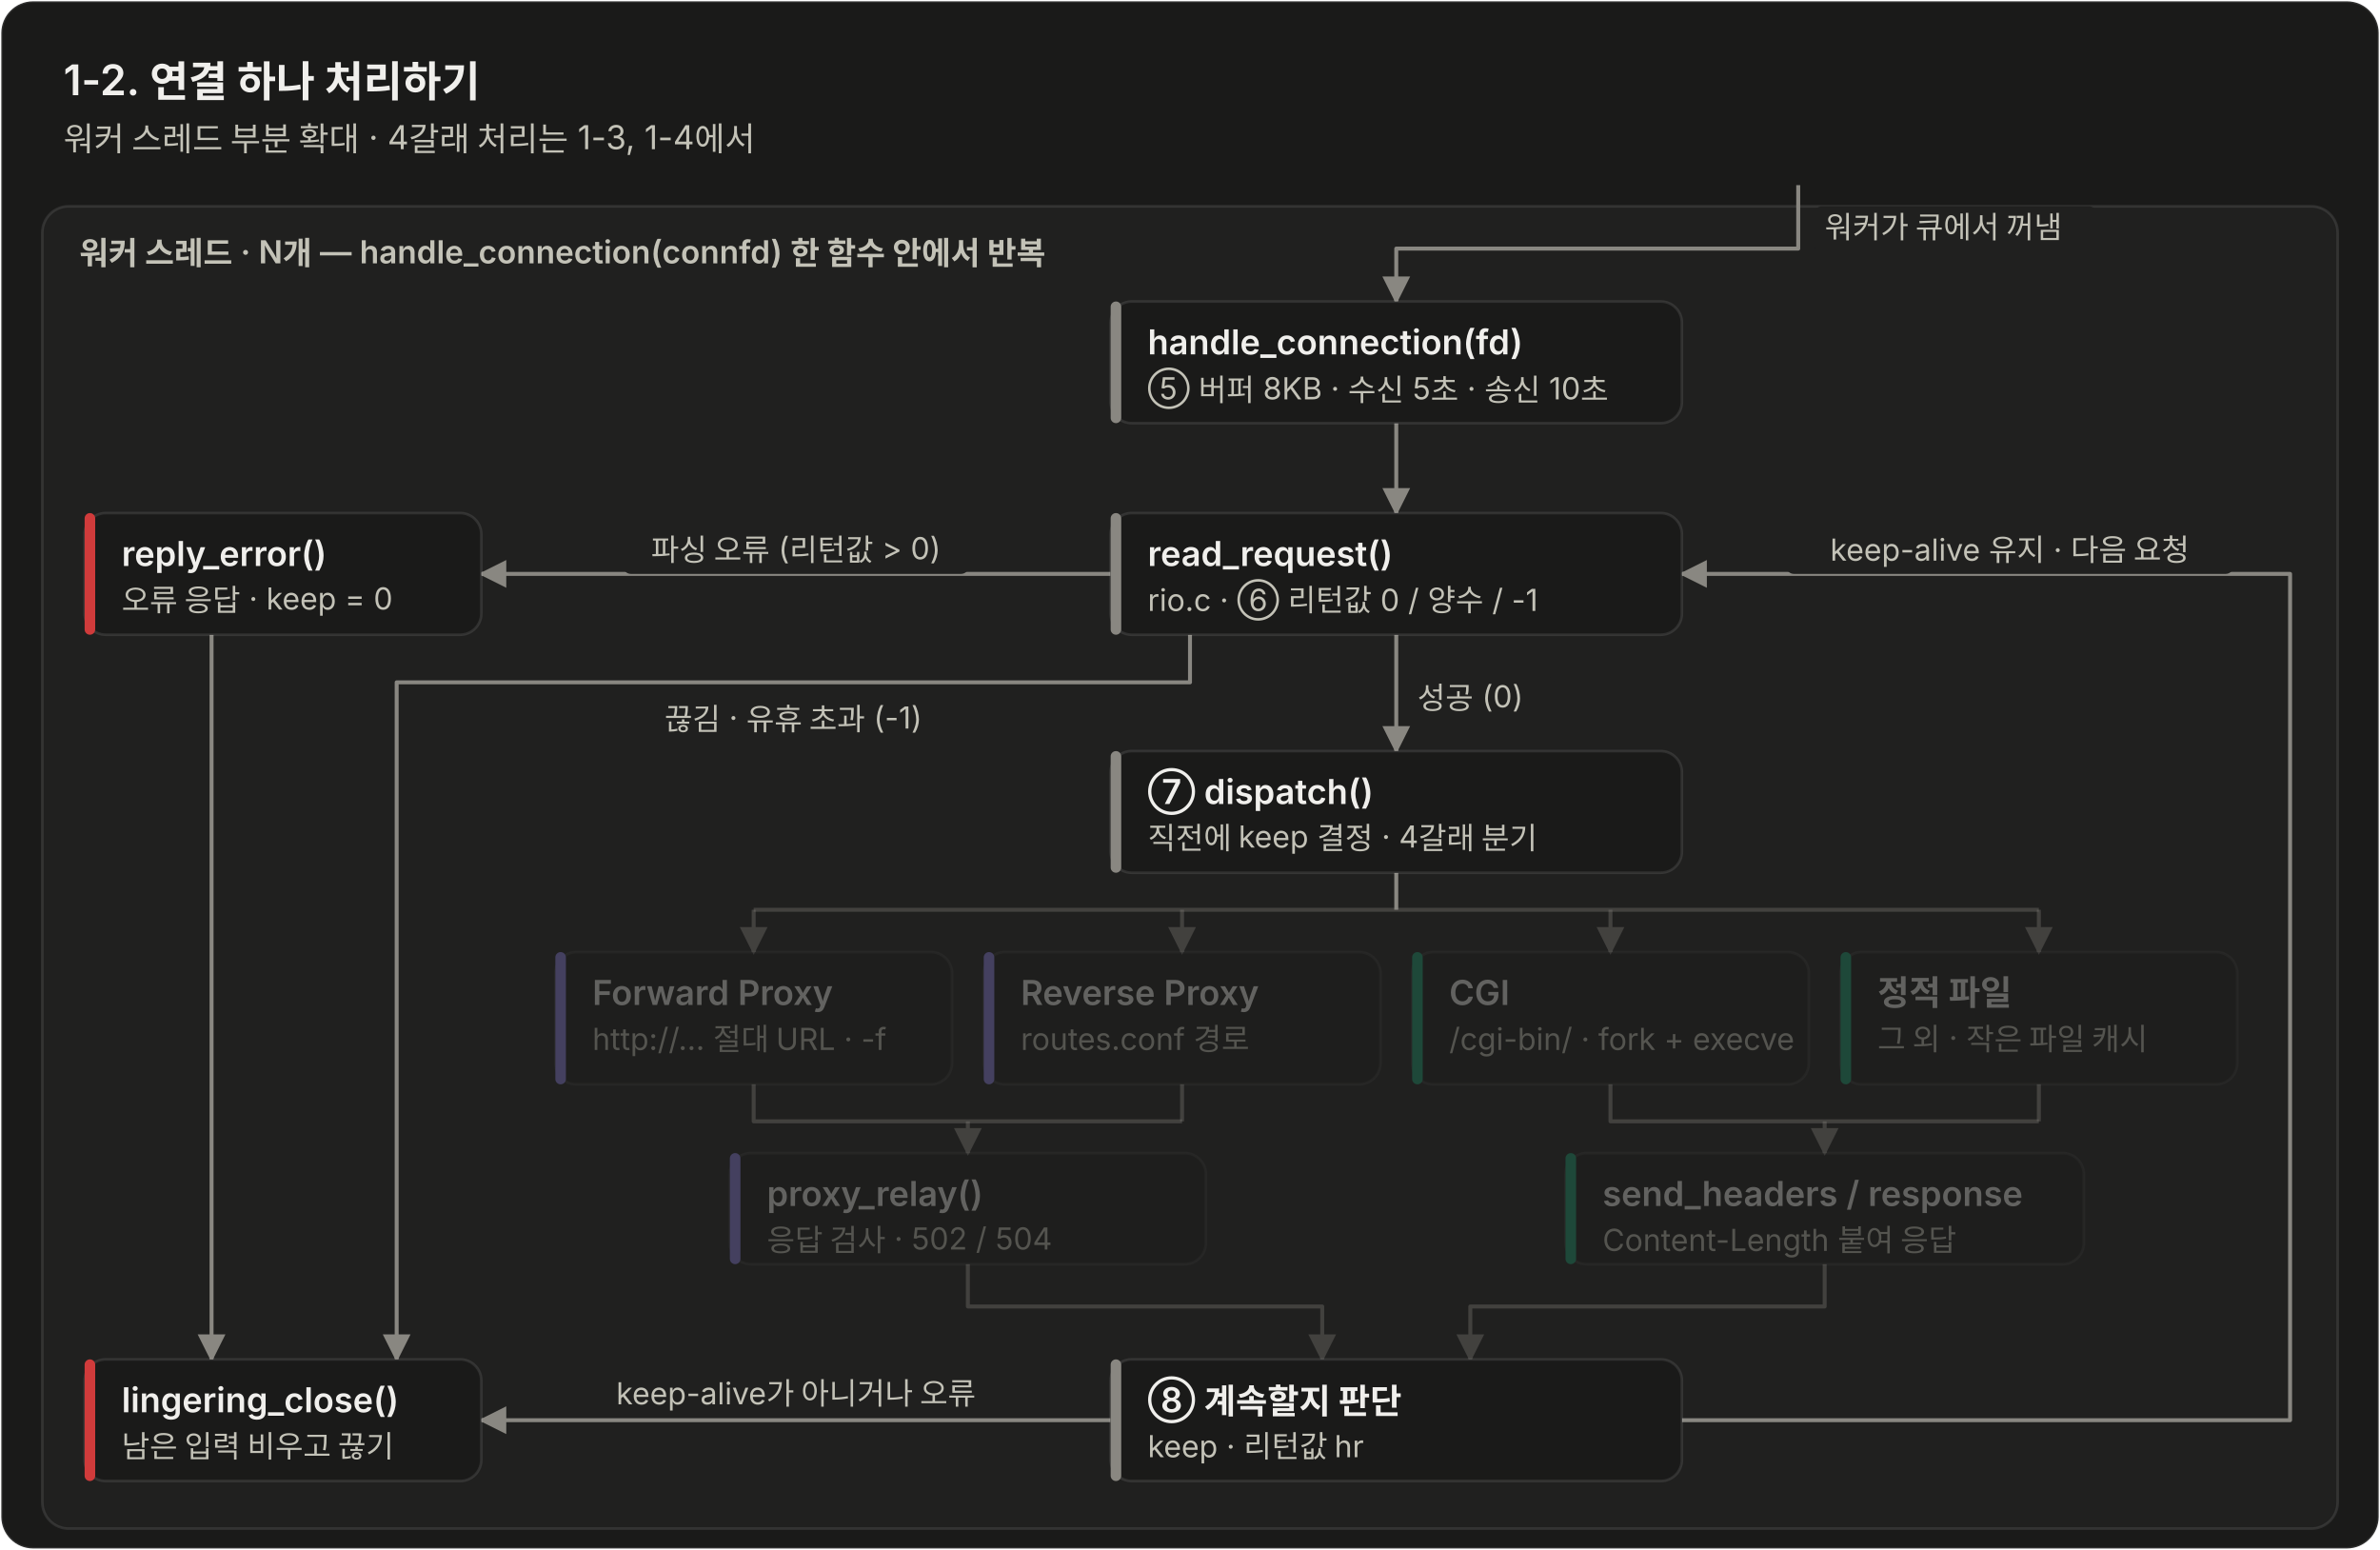
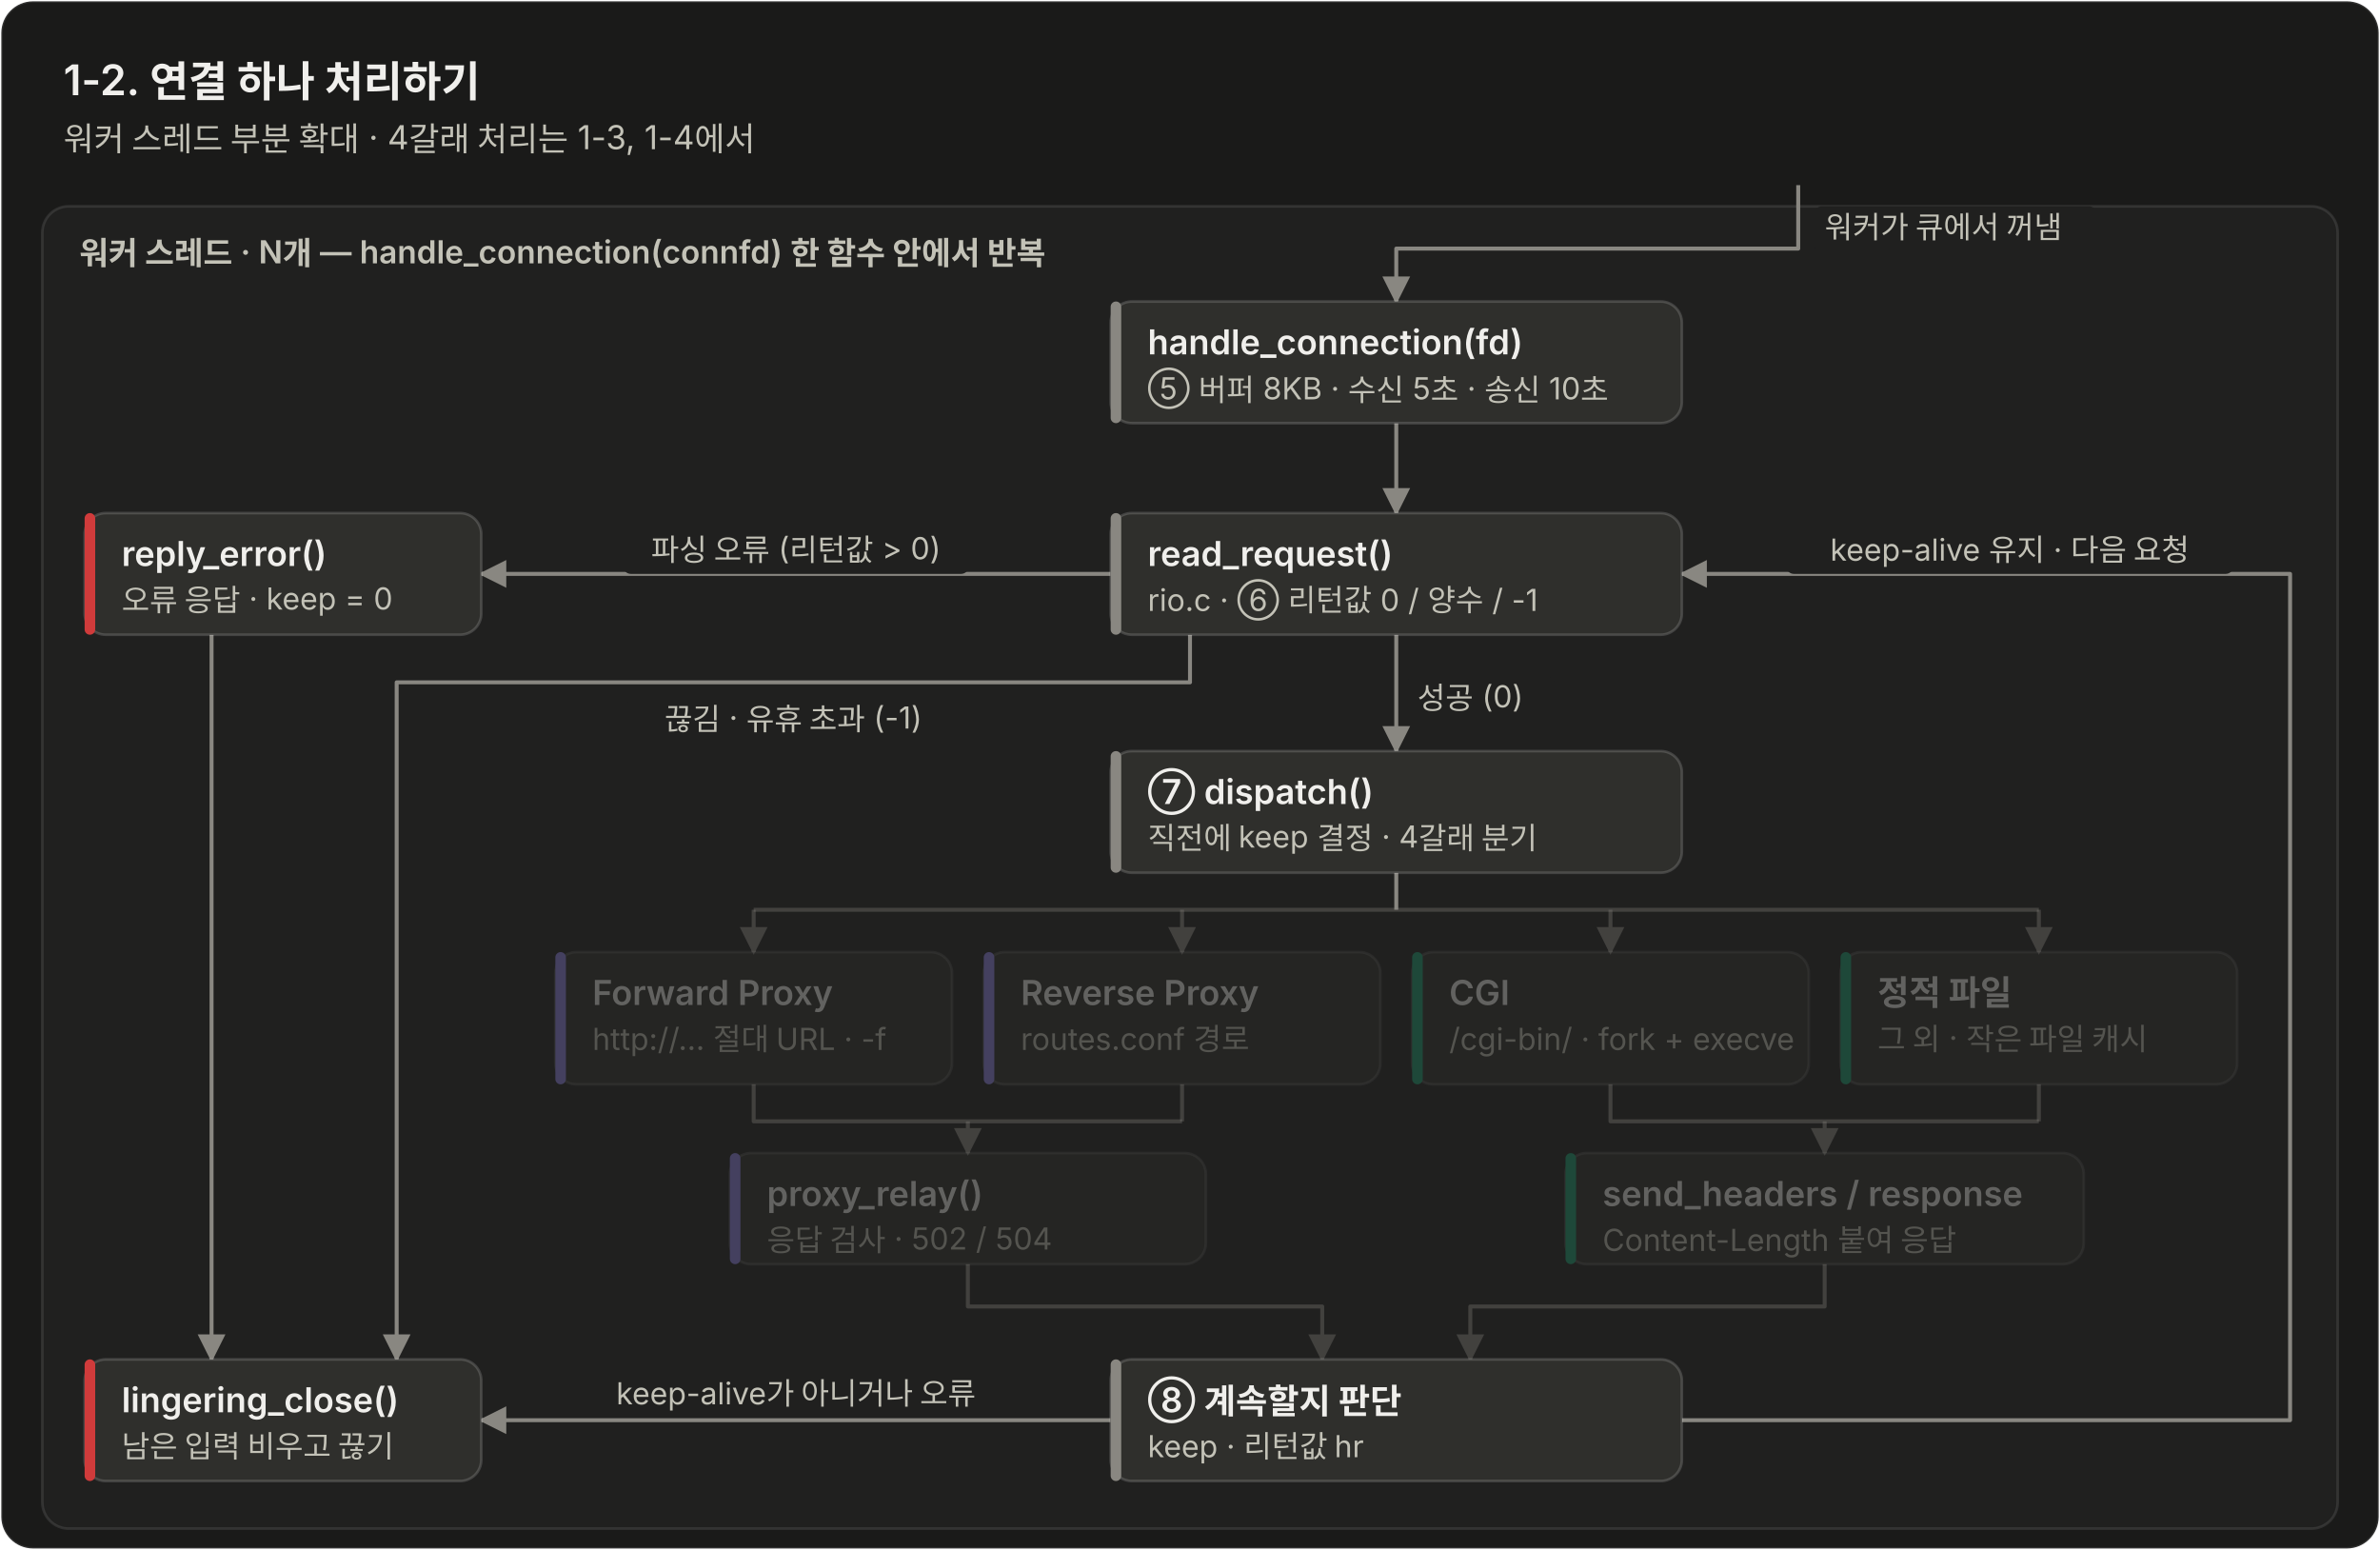
<svg xmlns="http://www.w3.org/2000/svg" width="900" height="586" viewBox="0 0 900 586" font-family="system-ui, -apple-system, 'Segoe UI', 'Apple SD Gothic Neo', 'Malgun Gothic', 'Noto Sans KR', sans-serif" role="img" aria-label="1-2. 연결 하나 처리하기">
  <defs>
    <marker id="ah" viewBox="0 0 10 10" refX="9" refY="5" markerWidth="7" markerHeight="7" orient="auto-start-reverse">
      <path d="M0,0 L10,5 L0,10 z" fill="#898781" />
    </marker>
  </defs>
  <rect x="0.5" y="0.5" width="899" height="585" rx="12" fill="#1a1a19" stroke="rgba(255,255,255,0.10)" />
  <text x="24" y="36" font-size="16" font-weight="600" fill="#f0efec">1-2. 연결 하나 처리하기</text>
  <text x="24" y="57" font-size="12.5" fill="#c3c2b7">워커 스레드 부분 확대 · 4갈래 처리는 1-3, 1-4에서</text>
  <svg x="0" y="70" width="900" height="516" viewBox="0 232 900 516">
    <rect x="16" y="60" width="868" height="164" rx="10" fill="#20201f" stroke="rgba(255,255,255,0.10)" />
    <text x="30" y="82" font-size="12" font-weight="600" fill="#c3c2b7">메인 스레드 · 1개 — 연결을 받아 큐에 넣기만 함</text>
    <rect x="16" y="240" width="868" height="500" rx="10" fill="#20201f" stroke="rgba(255,255,255,0.10)" />
    <text x="30" y="262" font-size="12" font-weight="600" fill="#c3c2b7">워커 스레드 · N개 — handle_connection(connfd) 한 함수 안에서 반복</text>
    <g>
      <path d="M152,117 L172,117" fill="none" stroke="#898781" stroke-width="1.5" stroke-linejoin="round" marker-end="url(#ah)" />
    </g>
    <g>
      <path d="M292,117 L312,117" fill="none" stroke="#898781" stroke-width="1.5" stroke-linejoin="round" marker-end="url(#ah)" />
    </g>
    <g>
      <path d="M462,117 L482,117" fill="none" stroke="#898781" stroke-width="1.5" stroke-linejoin="round" marker-end="url(#ah)" />
    </g>
    <g>
      <path d="M642,117 L662,117" fill="none" stroke="#898781" stroke-width="1.5" stroke-linejoin="round" marker-end="url(#ah)" />
    </g>
    <g>
      <path d="M680,140 L680,170" fill="none" stroke="#898781" stroke-width="1.5" stroke-linejoin="round" marker-end="url(#ah)" />
      <rect x="682" y="148" width="56.53" height="17" rx="3" fill="#20201f" />
      <text x="686" y="160" font-size="11.5" fill="#c3c2b7" text-anchor="start">④ 큐 여유</text>
    </g>
    <g>
      <path d="M820,140 L820,170" fill="none" stroke="#898781" stroke-width="1.5" stroke-linejoin="round" marker-end="url(#ah)" />
      <rect x="822" y="148" width="31" height="17" rx="3" fill="#20201f" />
      <text x="826" y="160" font-size="11.5" fill="#c3c2b7" text-anchor="start">가득</text>
    </g>
    <g>
      <path d="M680,212 L680,256 L528,256 L528,276" fill="none" stroke="#898781" stroke-width="1.5" stroke-linejoin="round" marker-end="url(#ah)" />
      <rect x="686" y="240" width="106.9" height="17" rx="3" fill="#20201f" />
      <text x="690" y="252" font-size="11.5" fill="#c3c2b7" text-anchor="start">워커가 큐에서 꺼냄</text>
    </g>
    <g>
      <path d="M528,322 L528,356" fill="none" stroke="#898781" stroke-width="1.5" stroke-linejoin="round" marker-end="url(#ah)" />
    </g>
    <g>
      <path d="M420,379 L182,379" fill="none" stroke="#898781" stroke-width="1.5" stroke-linejoin="round" marker-end="url(#ah)" />
      <rect x="235.59" y="362" width="130.82" height="17" rx="3" fill="#20201f" />
      <text x="301" y="374" font-size="11.5" fill="#c3c2b7" text-anchor="middle">파싱 오류 (리턴값 &gt; 0)</text>
    </g>
    <g>
      <path d="M80,402 L80,676" fill="none" stroke="#898781" stroke-width="1.5" stroke-linejoin="round" marker-end="url(#ah)" />
    </g>
    <g>
      <path d="M450,402 L450,420 L150,420 L150,676" fill="none" stroke="#898781" stroke-width="1.5" stroke-linejoin="round" marker-end="url(#ah)" />
      <rect x="236.775" y="426" width="126.45" height="17" rx="3" fill="#20201f" />
      <text x="300" y="438" font-size="11.5" fill="#c3c2b7" text-anchor="middle">끊김 · 유휴 초과 (-1)</text>
    </g>
    <g>
      <path d="M528,402 L528,446" fill="none" stroke="#898781" stroke-width="1.5" stroke-linejoin="round" marker-end="url(#ah)" />
      <rect x="532" y="418" width="55.84" height="17" rx="3" fill="#20201f" />
      <text x="536" y="430" font-size="11.5" fill="#c3c2b7" text-anchor="start">성공 (0)</text>
    </g>
    <g>
      <path d="M528,492 L528,506" fill="none" stroke="#898781" stroke-width="1.5" stroke-linejoin="round" />
    </g>
    <g opacity="0.32">
      <path d="M285,506 L771,506" fill="none" stroke="#898781" stroke-width="1.5" stroke-linejoin="round" />
    </g>
    <g opacity="0.32">
      <path d="M285,506 L285,522" fill="none" stroke="#898781" stroke-width="1.5" stroke-linejoin="round" marker-end="url(#ah)" />
    </g>
    <g opacity="0.32">
      <path d="M447,506 L447,522" fill="none" stroke="#898781" stroke-width="1.5" stroke-linejoin="round" marker-end="url(#ah)" />
    </g>
    <g opacity="0.32">
      <path d="M609,506 L609,522" fill="none" stroke="#898781" stroke-width="1.5" stroke-linejoin="round" marker-end="url(#ah)" />
    </g>
    <g opacity="0.32">
      <path d="M771,506 L771,522" fill="none" stroke="#898781" stroke-width="1.5" stroke-linejoin="round" marker-end="url(#ah)" />
    </g>
    <g opacity="0.32">
      <path d="M285,572 L285,586 L447,586" fill="none" stroke="#898781" stroke-width="1.5" stroke-linejoin="round" />
    </g>
    <g opacity="0.32">
      <path d="M447,572 L447,586" fill="none" stroke="#898781" stroke-width="1.5" stroke-linejoin="round" />
    </g>
    <g opacity="0.32">
      <path d="M366,586 L366,598" fill="none" stroke="#898781" stroke-width="1.5" stroke-linejoin="round" marker-end="url(#ah)" />
    </g>
    <g opacity="0.32">
      <path d="M609,572 L609,586 L771,586" fill="none" stroke="#898781" stroke-width="1.5" stroke-linejoin="round" />
    </g>
    <g opacity="0.32">
      <path d="M771,572 L771,586" fill="none" stroke="#898781" stroke-width="1.5" stroke-linejoin="round" />
    </g>
    <g opacity="0.32">
      <path d="M690,586 L690,598" fill="none" stroke="#898781" stroke-width="1.5" stroke-linejoin="round" marker-end="url(#ah)" />
    </g>
    <g opacity="0.32">
      <path d="M366,640 L366,656 L500,656 L500,676" fill="none" stroke="#898781" stroke-width="1.5" stroke-linejoin="round" marker-end="url(#ah)" />
    </g>
    <g opacity="0.32">
      <path d="M690,640 L690,656 L556,656 L556,676" fill="none" stroke="#898781" stroke-width="1.5" stroke-linejoin="round" marker-end="url(#ah)" />
    </g>
    <g>
      <path d="M420,699 L182,699" fill="none" stroke="#898781" stroke-width="1.5" stroke-linejoin="round" marker-end="url(#ah)" />
      <rect x="217.65" y="681" width="166.7" height="17" rx="3" fill="#20201f" />
      <text x="301" y="693" font-size="11.5" fill="#c3c2b7" text-anchor="middle">keep-alive가 아니거나 오류</text>
    </g>
    <g>
      <path d="M636,699 L866,699 L866,379 L636,379" fill="none" stroke="#898781" stroke-width="1.5" stroke-linejoin="round" marker-end="url(#ah)" />
      <rect x="675.385" y="362" width="169.23" height="17" rx="3" fill="#20201f" />
      <text x="760" y="374" font-size="11.5" fill="#c3c2b7" text-anchor="middle">keep-alive 유지 · 다음 요청</text>
    </g>
    <g>
-       <rect x="32" y="94" width="120" height="46" rx="8" fill="#1a1a19" stroke="rgba(255,255,255,0.10)" />
+       <rect x="32" y="94" width="120" height="46" rx="8" fill="#2f2f2c" stroke="rgba(255,255,255,0.16)" />
      <rect x="32" y="94" width="4" height="46" rx="2" fill="#3987e5" />
      <text x="46" y="114" font-size="13" font-weight="600" fill="#f0efec">main.c</text>
      <text x="46" y="131" font-size="11.5" fill="#c3c2b7">인자 · 시그널</text>
    </g>
    <g>
-       <rect x="172" y="94" width="120" height="46" rx="8" fill="#1a1a19" stroke="rgba(255,255,255,0.10)" />
+       <rect x="172" y="94" width="120" height="46" rx="8" fill="#2f2f2c" stroke="rgba(255,255,255,0.16)" />
      <rect x="172" y="94" width="4" height="46" rx="2" fill="#3987e5" />
      <text x="186" y="114" font-size="13" font-weight="600" fill="#f0efec">run_server()</text>
      <text x="186" y="131" font-size="11.5" fill="#c3c2b7">server.c</text>
    </g>
    <g>
-       <rect x="312" y="94" width="150" height="46" rx="8" fill="#1a1a19" stroke="rgba(255,255,255,0.10)" />
+       <rect x="312" y="94" width="150" height="46" rx="8" fill="#2f2f2c" stroke="rgba(255,255,255,0.16)" />
      <rect x="312" y="94" width="4" height="46" rx="2" fill="#3987e5" />
      <text x="326" y="114" font-size="13" font-weight="600" fill="#f0efec">① open_listenfd()</text>
      <text x="326" y="131" font-size="11.5" fill="#c3c2b7">socket → bind → listen</text>
    </g>
    <g>
-       <rect x="482" y="94" width="160" height="46" rx="8" fill="#1a1a19" stroke="rgba(255,255,255,0.10)" />
+       <rect x="482" y="94" width="160" height="46" rx="8" fill="#2f2f2c" stroke="rgba(255,255,255,0.16)" />
      <rect x="482" y="94" width="4" height="46" rx="2" fill="#3987e5" />
      <text x="496" y="114" font-size="13" font-weight="600" fill="#f0efec">② 워커 N개 생성</text>
      <text x="496" y="131" font-size="11.5" fill="#c3c2b7">큐 앞에서 잠들어 대기</text>
    </g>
    <g>
-       <rect x="662" y="94" width="206" height="46" rx="8" fill="#1a1a19" stroke="rgba(255,255,255,0.10)" />
+       <rect x="662" y="94" width="206" height="46" rx="8" fill="#2f2f2c" stroke="rgba(255,255,255,0.16)" />
      <rect x="662" y="94" width="4" height="46" rx="2" fill="#3987e5" />
      <text x="676" y="114" font-size="13" font-weight="600" fill="#f0efec">③ pselect + accept</text>
      <text x="676" y="131" font-size="11.5" fill="#c3c2b7">연결을 받아 fd 하나</text>
    </g>
    <g>
-       <rect x="604" y="170" width="152" height="42" rx="8" fill="#1a1a19" stroke="rgba(255,255,255,0.10)" />
+       <rect x="604" y="170" width="152" height="42" rx="8" fill="#2f2f2c" stroke="rgba(255,255,255,0.16)" />
      <rect x="604" y="170" width="4" height="42" rx="2" fill="#3987e5" />
      <text x="618" y="190" font-size="13" font-weight="600" fill="#f0efec">큐에 넣고 깨움</text>
      <text x="618" y="207" font-size="11.5" fill="#c3c2b7">threadpool_submit</text>
    </g>
    <g>
-       <rect x="772" y="170" width="96" height="42" rx="8" fill="#1a1a19" stroke="rgba(255,255,255,0.10)" />
+       <rect x="772" y="170" width="96" height="42" rx="8" fill="#2f2f2c" stroke="rgba(255,255,255,0.16)" />
      <rect x="772" y="170" width="4" height="42" rx="2" fill="#d03b3b" />
      <text x="786" y="190" font-size="13" font-weight="600" fill="#f0efec">즉시 503</text>
      <text x="786" y="207" font-size="11.5" fill="#c3c2b7">reject_busy</text>
    </g>
    <g>
-       <rect x="420" y="276" width="216" height="46" rx="8" fill="#1a1a19" stroke="rgba(255,255,255,0.10)" />
+       <rect x="420" y="276" width="216" height="46" rx="8" fill="#2f2f2c" stroke="rgba(255,255,255,0.16)" />
      <rect x="420" y="276" width="4" height="46" rx="2" fill="#898781" />
      <text x="434" y="296" font-size="13" font-weight="600" fill="#f0efec">handle_connection(fd)</text>
      <text x="434" y="313" font-size="11.5" fill="#c3c2b7">⑤ 버퍼 8KB · 수신 5초 · 송신 10초</text>
    </g>
    <g>
-       <rect x="420" y="356" width="216" height="46" rx="8" fill="#1a1a19" stroke="rgba(255,255,255,0.10)" />
+       <rect x="420" y="356" width="216" height="46" rx="8" fill="#2f2f2c" stroke="rgba(255,255,255,0.16)" />
      <rect x="420" y="356" width="4" height="46" rx="2" fill="#898781" />
      <text x="434" y="376" font-size="13" font-weight="600" fill="#f0efec">read_request()</text>
      <text x="434" y="393" font-size="11.5" fill="#c3c2b7">rio.c · ⑥ 리턴값 0 / 양수 / -1</text>
    </g>
    <g>
-       <rect x="32" y="356" width="150" height="46" rx="8" fill="#1a1a19" stroke="rgba(255,255,255,0.10)" />
+       <rect x="32" y="356" width="150" height="46" rx="8" fill="#2f2f2c" stroke="rgba(255,255,255,0.16)" />
      <rect x="32" y="356" width="4" height="46" rx="2" fill="#d03b3b" />
      <text x="46" y="376" font-size="13" font-weight="600" fill="#f0efec">reply_error()</text>
      <text x="46" y="393" font-size="11.5" fill="#c3c2b7">오류 응답 · keep = 0</text>
    </g>
    <g>
-       <rect x="420" y="446" width="216" height="46" rx="8" fill="#1a1a19" stroke="rgba(255,255,255,0.10)" />
+       <rect x="420" y="446" width="216" height="46" rx="8" fill="#2f2f2c" stroke="rgba(255,255,255,0.16)" />
      <rect x="420" y="446" width="4" height="46" rx="2" fill="#898781" />
      <text x="434" y="466" font-size="13" font-weight="600" fill="#f0efec">⑦ dispatch()</text>
      <text x="434" y="483" font-size="11.5" fill="#c3c2b7">직전에 keep 결정 · 4갈래 분기</text>
    </g>
    <g opacity="0.32">
-       <rect x="210" y="522" width="150" height="50" rx="8" fill="#1a1a19" stroke="rgba(255,255,255,0.10)" />
+       <rect x="210" y="522" width="150" height="50" rx="8" fill="#2f2f2c" stroke="rgba(255,255,255,0.16)" />
      <rect x="210" y="522" width="4" height="50" rx="2" fill="#9085e9" />
      <text x="224" y="542" font-size="13" font-weight="600" fill="#f0efec">Forward Proxy</text>
      <text x="224" y="559" font-size="11.5" fill="#c3c2b7">http://… 절대 URL · -f</text>
    </g>
    <g opacity="0.32">
-       <rect x="372" y="522" width="150" height="50" rx="8" fill="#1a1a19" stroke="rgba(255,255,255,0.10)" />
+       <rect x="372" y="522" width="150" height="50" rx="8" fill="#2f2f2c" stroke="rgba(255,255,255,0.16)" />
      <rect x="372" y="522" width="4" height="50" rx="2" fill="#9085e9" />
      <text x="386" y="542" font-size="13" font-weight="600" fill="#f0efec">Reverse Proxy</text>
      <text x="386" y="559" font-size="11.5" fill="#c3c2b7">routes.conf 경로</text>
    </g>
    <g opacity="0.32">
-       <rect x="534" y="522" width="150" height="50" rx="8" fill="#1a1a19" stroke="rgba(255,255,255,0.10)" />
+       <rect x="534" y="522" width="150" height="50" rx="8" fill="#2f2f2c" stroke="rgba(255,255,255,0.16)" />
      <rect x="534" y="522" width="4" height="50" rx="2" fill="#199e70" />
      <text x="548" y="542" font-size="13" font-weight="600" fill="#f0efec">CGI</text>
      <text x="548" y="559" font-size="11.5" fill="#c3c2b7">/cgi-bin/ · fork + execve</text>
    </g>
    <g opacity="0.32">
-       <rect x="696" y="522" width="150" height="50" rx="8" fill="#1a1a19" stroke="rgba(255,255,255,0.10)" />
+       <rect x="696" y="522" width="150" height="50" rx="8" fill="#2f2f2c" stroke="rgba(255,255,255,0.16)" />
      <rect x="696" y="522" width="4" height="50" rx="2" fill="#199e70" />
      <text x="710" y="542" font-size="13" font-weight="600" fill="#f0efec">정적 파일</text>
      <text x="710" y="559" font-size="11.5" fill="#c3c2b7">그 외 · 작은 파일 캐시</text>
    </g>
    <g opacity="0.32">
-       <rect x="276" y="598" width="180" height="42" rx="8" fill="#1a1a19" stroke="rgba(255,255,255,0.10)" />
+       <rect x="276" y="598" width="180" height="42" rx="8" fill="#2f2f2c" stroke="rgba(255,255,255,0.16)" />
      <rect x="276" y="598" width="4" height="42" rx="2" fill="#9085e9" />
      <text x="290" y="618" font-size="13" font-weight="600" fill="#f0efec">proxy_relay()</text>
      <text x="290" y="635" font-size="11.5" fill="#c3c2b7">응답 검사 · 502 / 504</text>
    </g>
    <g opacity="0.32">
-       <rect x="592" y="598" width="196" height="42" rx="8" fill="#1a1a19" stroke="rgba(255,255,255,0.10)" />
+       <rect x="592" y="598" width="196" height="42" rx="8" fill="#2f2f2c" stroke="rgba(255,255,255,0.16)" />
      <rect x="592" y="598" width="4" height="42" rx="2" fill="#199e70" />
      <text x="606" y="618" font-size="13" font-weight="600" fill="#f0efec">send_headers / response</text>
      <text x="606" y="635" font-size="11.5" fill="#c3c2b7">Content-Length 붙여 응답</text>
    </g>
    <g>
-       <rect x="420" y="676" width="216" height="46" rx="8" fill="#1a1a19" stroke="rgba(255,255,255,0.10)" />
+       <rect x="420" y="676" width="216" height="46" rx="8" fill="#2f2f2c" stroke="rgba(255,255,255,0.16)" />
      <rect x="420" y="676" width="4" height="46" rx="2" fill="#898781" />
      <text x="434" y="696" font-size="13" font-weight="600" fill="#f0efec">⑧ 계속할지 판단</text>
      <text x="434" y="713" font-size="11.5" fill="#c3c2b7">keep · 리턴값 hr</text>
    </g>
    <g>
-       <rect x="32" y="676" width="150" height="46" rx="8" fill="#1a1a19" stroke="rgba(255,255,255,0.10)" />
+       <rect x="32" y="676" width="150" height="46" rx="8" fill="#2f2f2c" stroke="rgba(255,255,255,0.16)" />
      <rect x="32" y="676" width="4" height="46" rx="2" fill="#d03b3b" />
      <text x="46" y="696" font-size="13" font-weight="600" fill="#f0efec">lingering_close()</text>
      <text x="46" y="713" font-size="11.5" fill="#c3c2b7">남은 입력 비우고 끊기</text>
    </g>
  </svg>
</svg>
